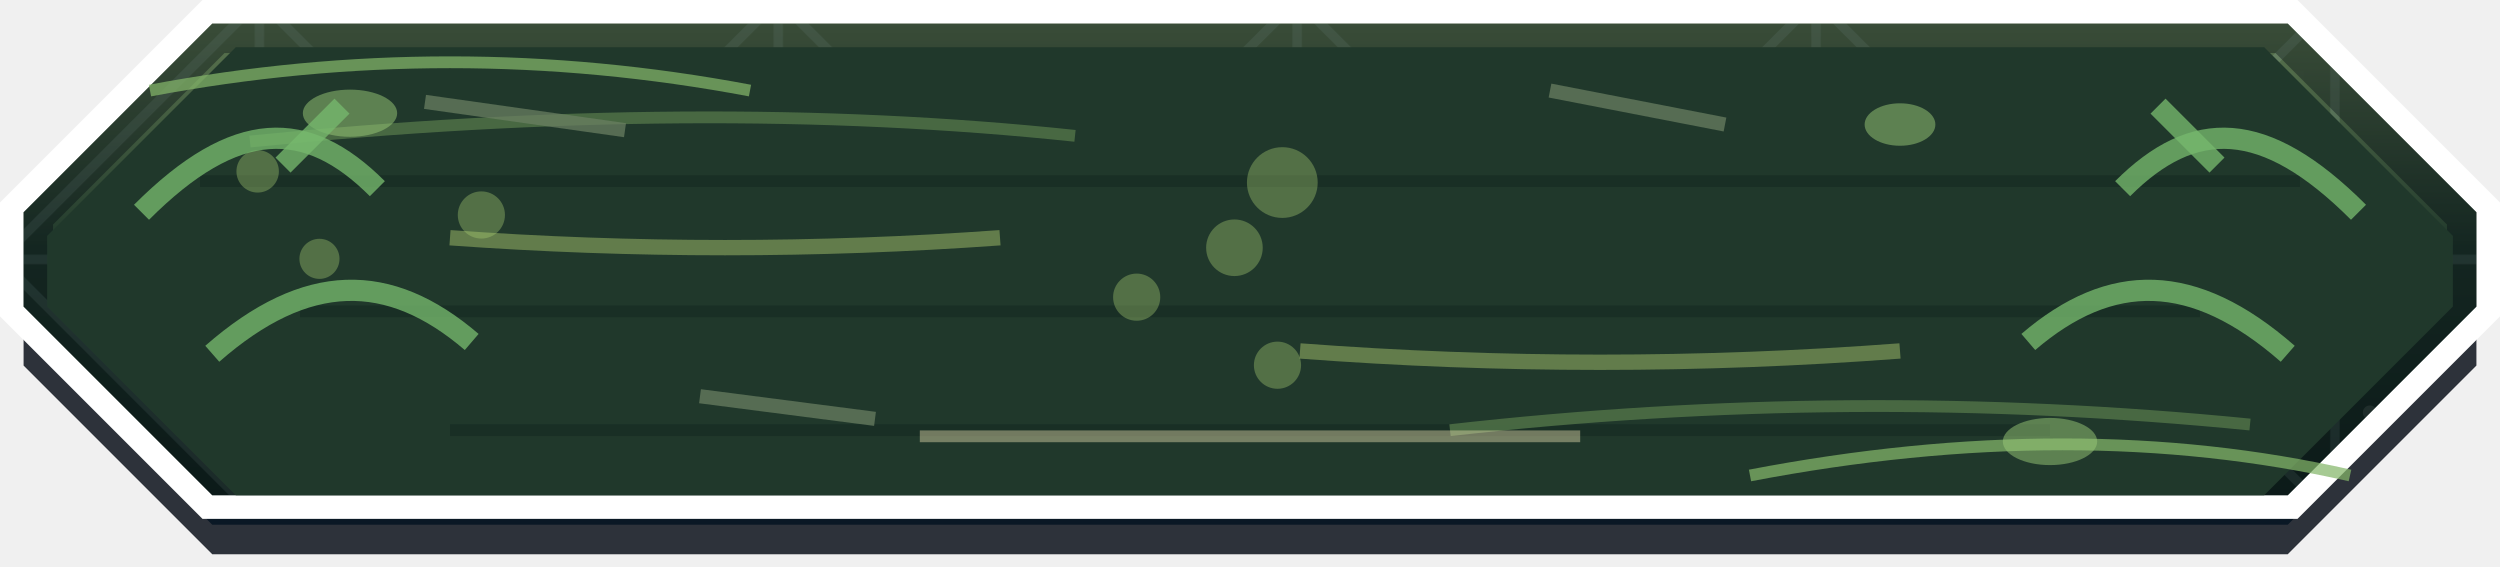
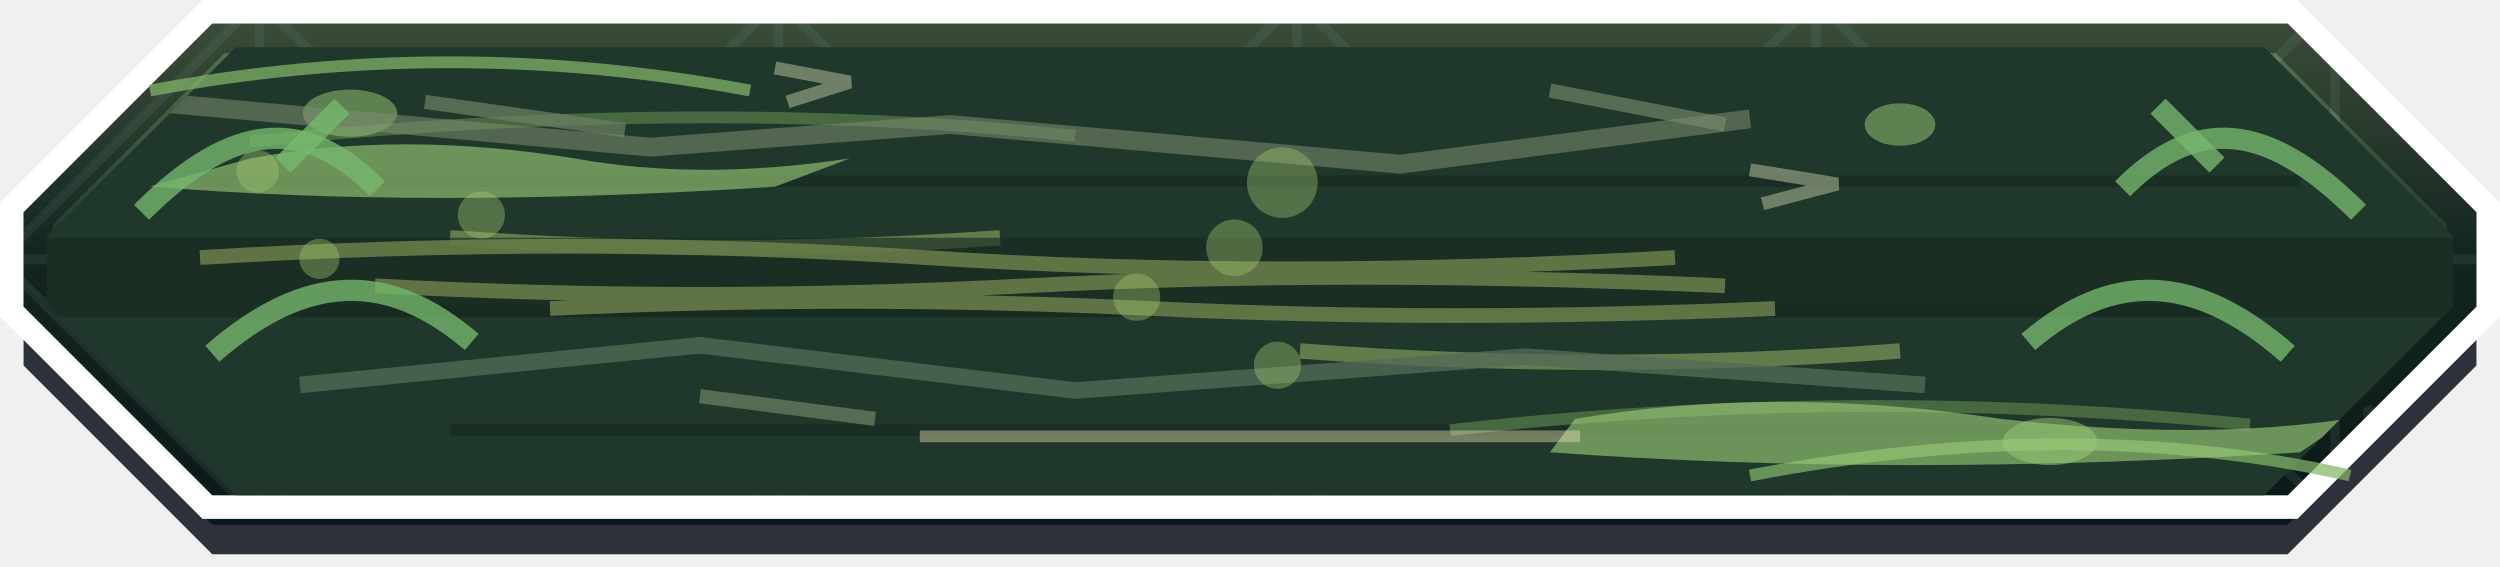
<svg xmlns="http://www.w3.org/2000/svg" width="424" height="96" viewBox="0 0 212 48" role="img" aria-label="M7 badge highlighted" data-style="m11-enchanted-forest@0.1.0" data-geometry-shape="chamfered-angular" data-corner-radius="2" data-end-cap-depth="16">
  <defs>
    <linearGradient id="m11-badge-212x48-highlighted-plate" x1="0" y1="0" x2="0" y2="1">
      <stop offset="0" stop-color="#5C7650" />
      <stop offset=".48" stop-color="#20382B" />
      <stop offset="1" stop-color="#13251E" />
    </linearGradient>
    <linearGradient id="m11-badge-212x48-highlighted-primary" x1="0" y1="0" x2="0" y2="1">
      <stop offset="0" stop-color="#F1E8C8" />
      <stop offset=".45" stop-color="#66D9B2" />
      <stop offset="1" stop-color="#2A856F" />
    </linearGradient>
    <linearGradient id="m11-badge-212x48-highlighted-energy" x1="0" y1="0" x2="1" y2="0">
      <stop offset="0" stop-color="#B8E0A5" stop-opacity="0" />
      <stop offset=".5" stop-color="#B8E0A5" stop-opacity=".86" />
      <stop offset="1" stop-color="#B8E0A5" stop-opacity="0" />
    </linearGradient>
    <pattern id="m11-badge-212x48-highlighted-grain" width="28" height="28" patternUnits="userSpaceOnUse">
      <circle cx="5" cy="7" r=".6" fill="#FFFFFF" fill-opacity=".12" />
      <circle cx="20" cy="15" r=".45" fill="#061321" fill-opacity=".2" />
    </pattern>
    <pattern id="m11-badge-212x48-highlighted-plate-pattern" width="44" height="44" patternUnits="userSpaceOnUse">
      <path d="M0 22H44M22 0V44M0 22L22 0 44 22 22 44Z" fill="none" stroke="#D8FBFF" stroke-opacity=".12" stroke-width=".8" />
    </pattern>
    <mask id="m11-badge-212x48-highlighted-mask">
      <path d="M18 2H194L210 18V26L194 42H18L2 26V18Z" fill="white" />
    </mask>
  </defs>
  <g opacity="1">
    <g id="m11-badge-212x48-highlighted-outer-shadow" data-layer="outer-shadow" transform="translate(0 5)">
      <path d="M18 2H194L210 18V26L194 42H18L2 26V18Z" fill="#020812" opacity=".82" />
    </g>
    <g id="m11-badge-212x48-highlighted-connected-depth" data-layer="connected-depth" transform="translate(0 2.5)">
      <path d="M18 2H194L210 18V26L194 42H18L2 26V18Z" fill="#071522" opacity=".9" />
    </g>
    <g id="m11-badge-212x48-highlighted-outer-frame" data-layer="outer-frame">
      <path d="M18 2H194L210 18V26L194 42H18L2 26V18Z" fill="#071421" stroke="#FFFFFF" stroke-width="4" stroke-linejoin="miter" />
    </g>
    <g id="m11-badge-212x48-highlighted-inner-plate-fill" data-layer="inner-plate-fill">
      <path d="M18 2H194L210 18V26L194 42H18L2 26V18Z" fill="url(#m11-badge-212x48-highlighted-plate)" />
    </g>
    <g id="m11-badge-212x48-highlighted-surface-grain" data-layer="surface-grain" data-material-source="m8-ice-grain" mask="url(#m11-badge-212x48-highlighted-mask)">
      <rect width="212" height="48" fill="url(#m11-badge-212x48-highlighted-grain)" />
    </g>
    <g id="m11-badge-212x48-highlighted-surface-pattern" data-layer="surface-pattern" data-material-source="m8-crystal-facet-pattern" mask="url(#m11-badge-212x48-highlighted-mask)">
      <rect width="212" height="48" fill="url(#m11-badge-212x48-highlighted-plate-pattern)" />
    </g>
    <g id="m11-badge-212x48-highlighted-side-bevel-shade" data-layer="side-bevel-shade" mask="url(#m11-badge-212x48-highlighted-mask)">
      <path d="M18 2H194L210 18V26L194 42H18L2 26V18Z" fill="none" stroke="#020812" stroke-opacity=".38" stroke-width="5" />
    </g>
    <g id="m11-badge-212x48-highlighted-top-bevel-highlight" data-layer="top-bevel-highlight" mask="url(#m11-badge-212x48-highlighted-mask)">
      <path d="M26 8H186" stroke="#FFFFFF" stroke-opacity=".55" stroke-width="3" stroke-linecap="square" />
    </g>
    <g id="m11-badge-212x48-highlighted-cold-edge-accent" data-layer="cold-edge-accent" data-material-source="m8-cold-edge-accent" mask="url(#m11-badge-212x48-highlighted-mask)">
      <rect x="16" y="6" width="180" height="8" fill="url(#m11-badge-212x48-highlighted-energy)" />
    </g>
    <g id="m11-badge-212x48-highlighted-ornament-decal" data-layer="ornament-decal" data-material-source="m7-ornament-marks" mask="url(#m11-badge-212x48-highlighted-mask)">
      <path d="M24 35h16M172 35h16" stroke="#E6FCFF" stroke-opacity=".5" stroke-width="2" />
    </g>
    <g id="m11-badge-material-stack" data-layer="forest-material-stack" data-material-families="weathered-stone,dark-wood,moss-lichen">
      <path d="M20 4H192L208 20V26L192 42H20L4 26V20Z" fill="#20382B" />
      <path d="M16.96 15.36H195.04M25.44 26.4H186.56M38.16 36.48H173.84" stroke="#182E24" stroke-width="1" stroke-opacity=".82" />
      <path d="M21.2 12Q59.36 8.16 91.16 11.52M122.96 36.48Q156.88 32.64 190.8 36" fill="none" stroke="#4D6E45" stroke-width="1" stroke-opacity=".9" />
      <path d="M12.72 7.68Q38.16 2.88 63.6 7.68M148.4 40.32Q175.96 35.04 199.28 40.32" fill="none" stroke="#84B66A" stroke-width="1" stroke-opacity=".72" />
    </g>
    <g id="m11-badge-material-detail" data-layer="forest-material-detail" data-material-channels="stone-chips,wood-grain,moss-mask">
      <path d="M36.04 8.64l16.96 2.4M131.44 7.68l14.84 2.88M59.36 33.6l14.84 1.92" stroke="#6B8063" stroke-width="1.2" stroke-opacity=".72" />
      <path d="M38.16 20.16q23.32 1.68 46.64 0M110.24 29.76q25.44 1.92 50.88 0" fill="none" stroke="#789356" stroke-width="1.3" stroke-opacity=".75" />
      <g fill="#9BCB78" fill-opacity=".5">
        <ellipse cx="29.68" cy="9.6" rx="4" ry="2" />
        <ellipse cx="173.84" cy="37.44" rx="4" ry="2" />
        <ellipse cx="161.12" cy="10.56" rx="3" ry="1.8" />
      </g>
    </g>
+     <g id="m11-badge-material-face-depth" data-layer="forest-material-face-depth" data-material-source="shared-face-geometry">
+       <clipPath id="m11-badge-face-clip">
+         <path d="M20 4H192L208 20V26L192 42H20L4 26V20Z" />
+       </clipPath>
+       <g clip-path="url(#m11-badge-face-clip)">
+         <g data-layer="forest-weathered-stone">
+           <path d="M12.72 8.64l42.4 3.84 25.44 -1.92 38.16 3.36 29.68 -3.84" fill="none" stroke="#7C8D70" stroke-width="1.6" stroke-opacity=".55" />
+           <path d="M25.44 32.64l33.92 -3.36 31.8 3.84 38.16 -2.88 33.92 2.4" fill="none" stroke="#526B56" stroke-width="1.4" stroke-opacity=".8" />
+           <path d="M65.72 5.76l6.36 1.2 -5.3 1.68M148.4 14.4l7.42 1.2 -6.36 1.68" fill="none" stroke="#9BA687" stroke-width="1.1" stroke-opacity=".65" />
+         </g>
+         <g data-layer="forest-dark-wood-grain">
+           <path d="M0 20.16H212V26.88H0Z" fill="#17291F" fill-opacity=".62" />
+           <path d="M16.96 21.84q31.8 -1.92 61.48 0t63.6 0M31.8 24.24q27.56 1.44 55.12 0t59.36 0M46.64 26.16q25.44 -1.2 50.88 0t53 0" fill="none" stroke="#72854C" stroke-width="1.25" stroke-opacity=".8" />
+         </g>
+         <g data-layer="forest-moss-growth-mask" fill="#9BCB78" fill-opacity=".62">
+           <path d="M21.2 13.44q12.72 -2.4 27.56 0q10.6 1.92 23.32 -.01l-6.36 2.4q-29.68 1.92 -53 -.02Z" />
+           <path d="M133.56 35.52q16.96 -2.88 36.04 -.01q16.96 1.92 29.68 -.03l-4.24 2.88q-33.92 2.16 -63.6 -.01Z" />
+         </g>
+       </g>
+     </g>
    <g id="m11-badge-moss-variation" data-layer="forest-variation" data-variation-seed="51731" data-variation-baseline="false" fill="#A6CC72" fill-opacity=".38">
      <circle cx="108.74" cy="15.48" r="3.0" />
      <circle cx="104.68" cy="21.01" r="2.4" />
      <circle cx="21.85" cy="14.53" r="1.8" />
      <circle cx="40.82" cy="18.23" r="2.0" />
      <circle cx="96.39" cy="25.20" r="2.0" />
      <circle cx="108.33" cy="30.97" r="2.0" />
      <circle cx="27.09" cy="21.95" r="1.7" />
    </g>
    <g id="m11-badge-leaf-vine-ornament" data-layer="forest-ornament" data-ornament="leaf-vine" data-ornament-count="4" fill="none" stroke="#76B86D" stroke-opacity=".78" stroke-width="1.8">
      <path d="M12 18c8-8 14-8 20-2M200 18c-8-8-14-8-20-2M18 30c8-7 15-7 22-1M194 30c-8-7-15-7-22-1" />
      <path d="M24 14l5-5M188 14l-5-5" />
    </g>
    <g id="m11-badge-parchment-typography" data-layer="forest-typography" data-typography-preset="m11-parchment-sage-action" data-semantic-text="required">
      <path d="M78 37h56" stroke="#EDE3B4" stroke-opacity=".42" />
    </g>
    <g id="m11-enchanted-forest-badge-content" data-layer="content" data-slot="editable-badge-content" data-safe-x="30" data-safe-y="8" data-safe-width="152" data-safe-height="30" />
  </g>
</svg>
